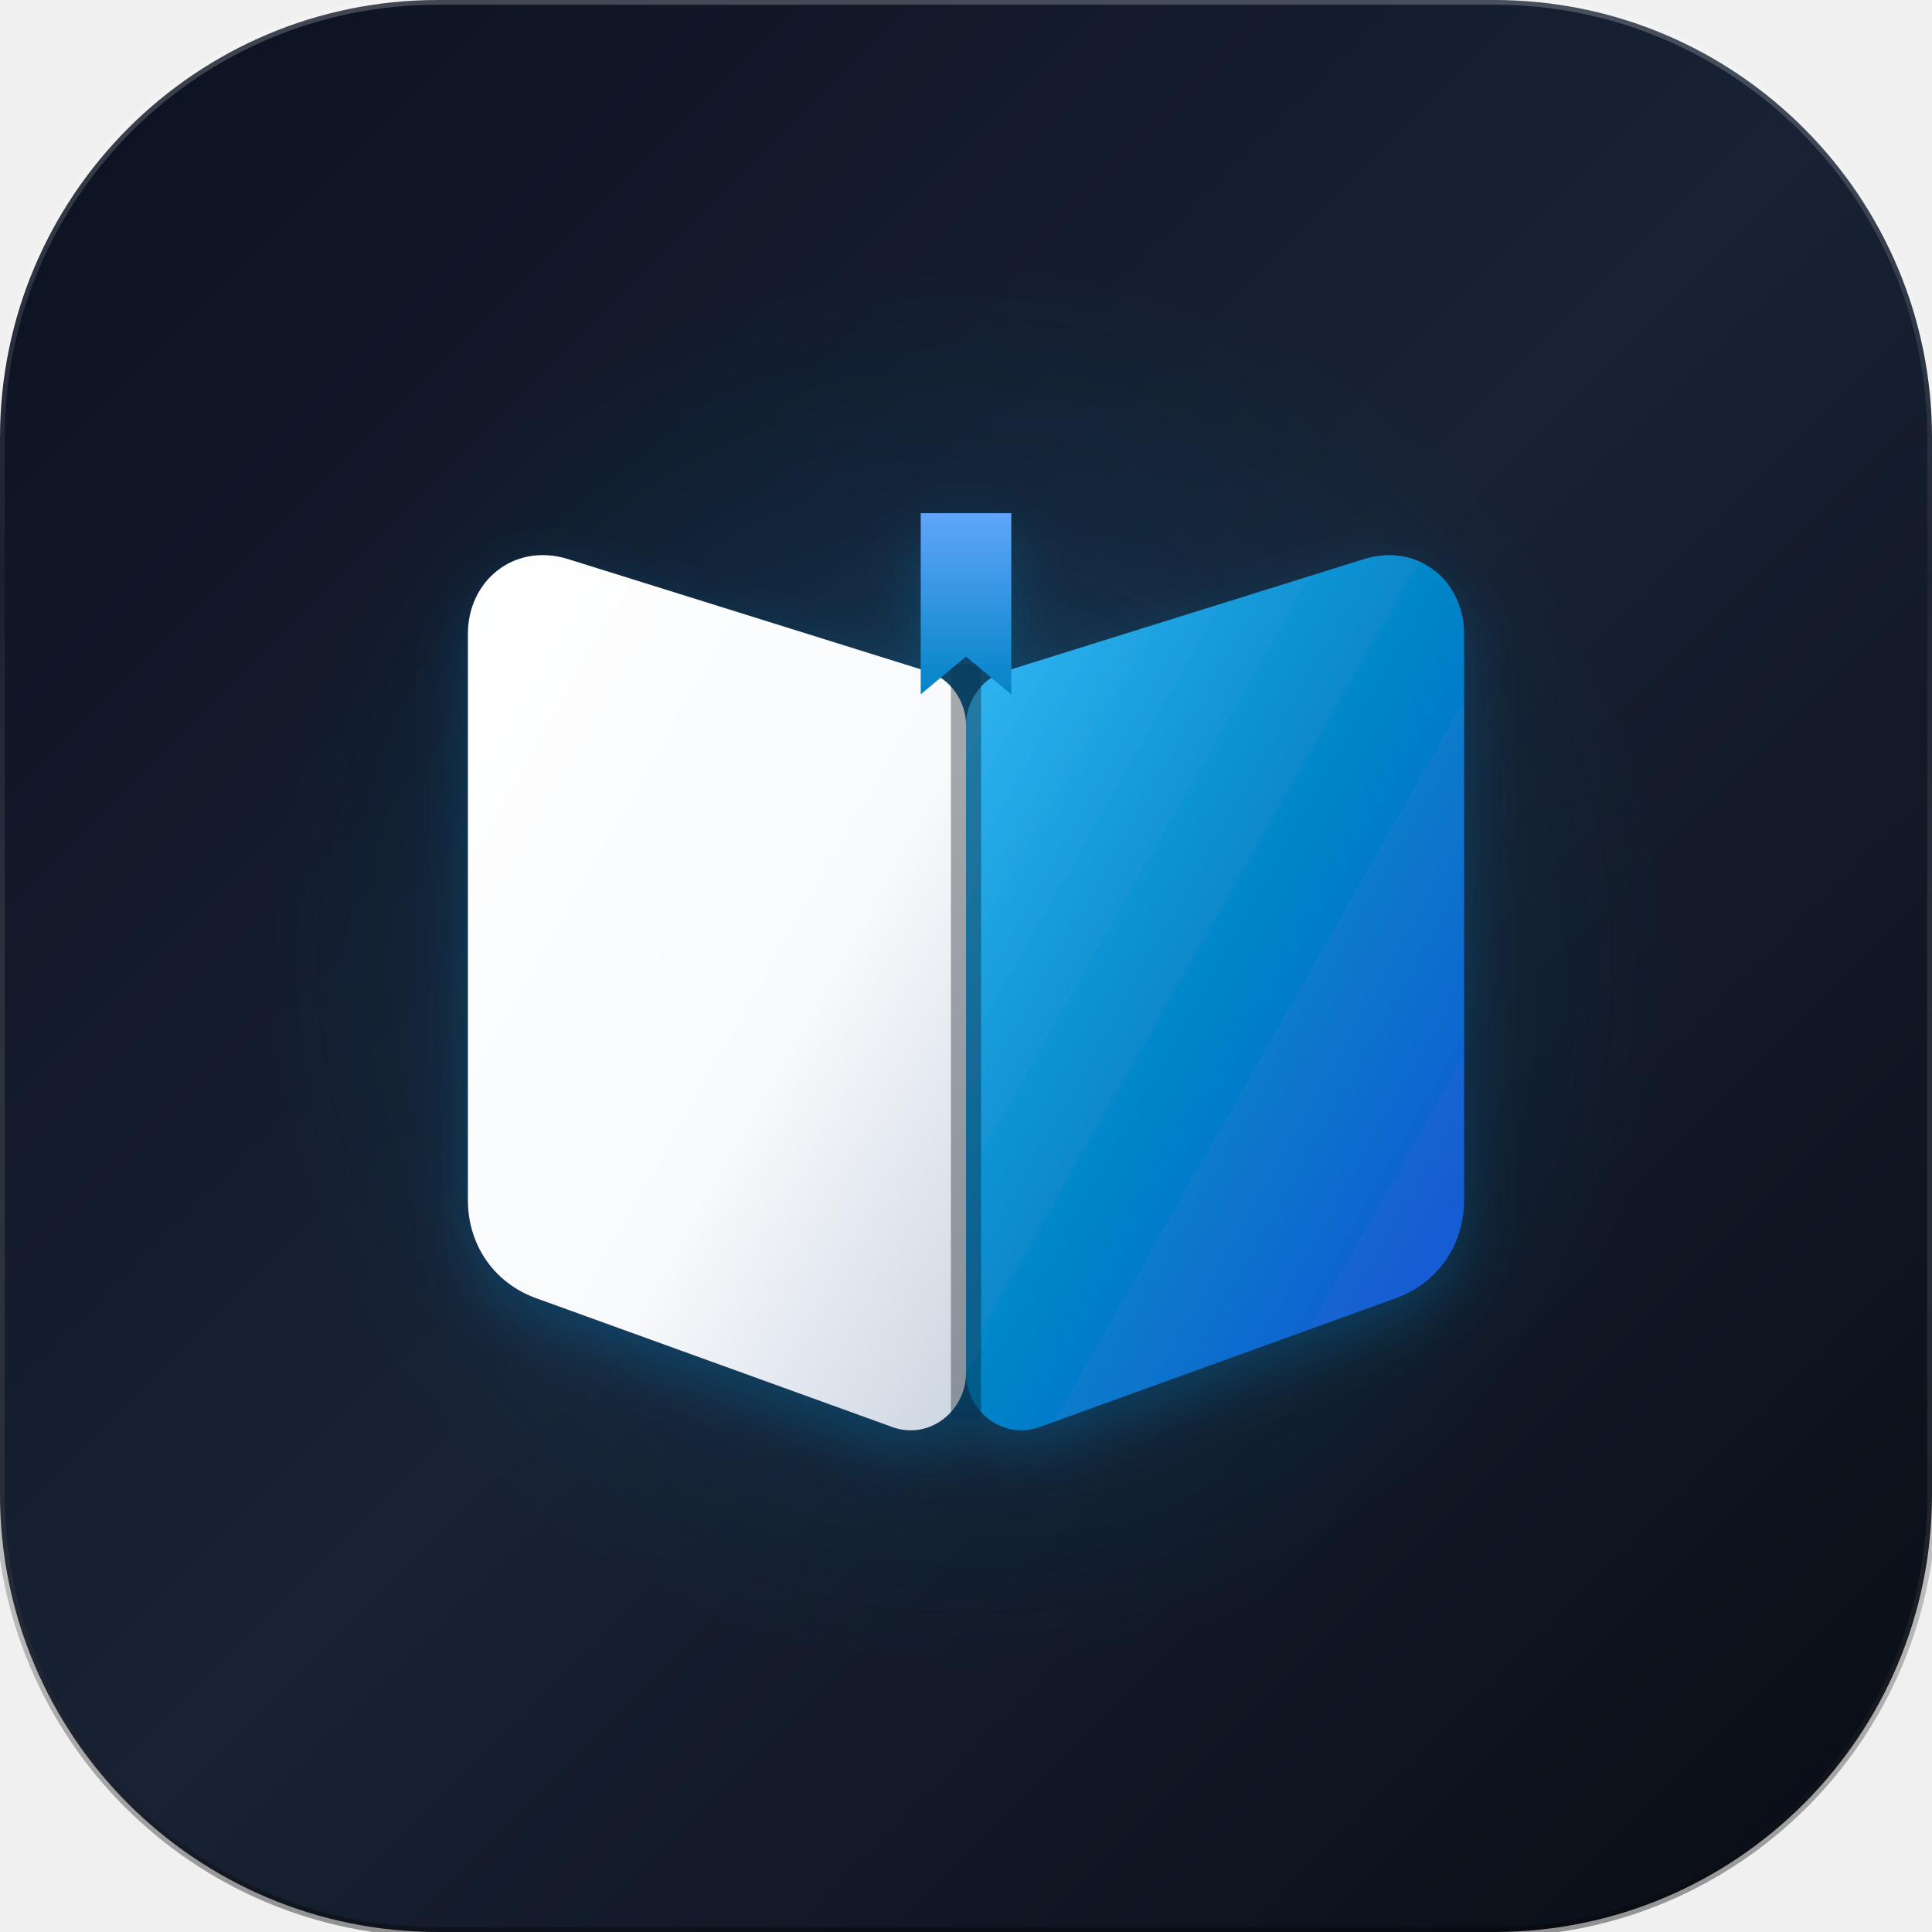
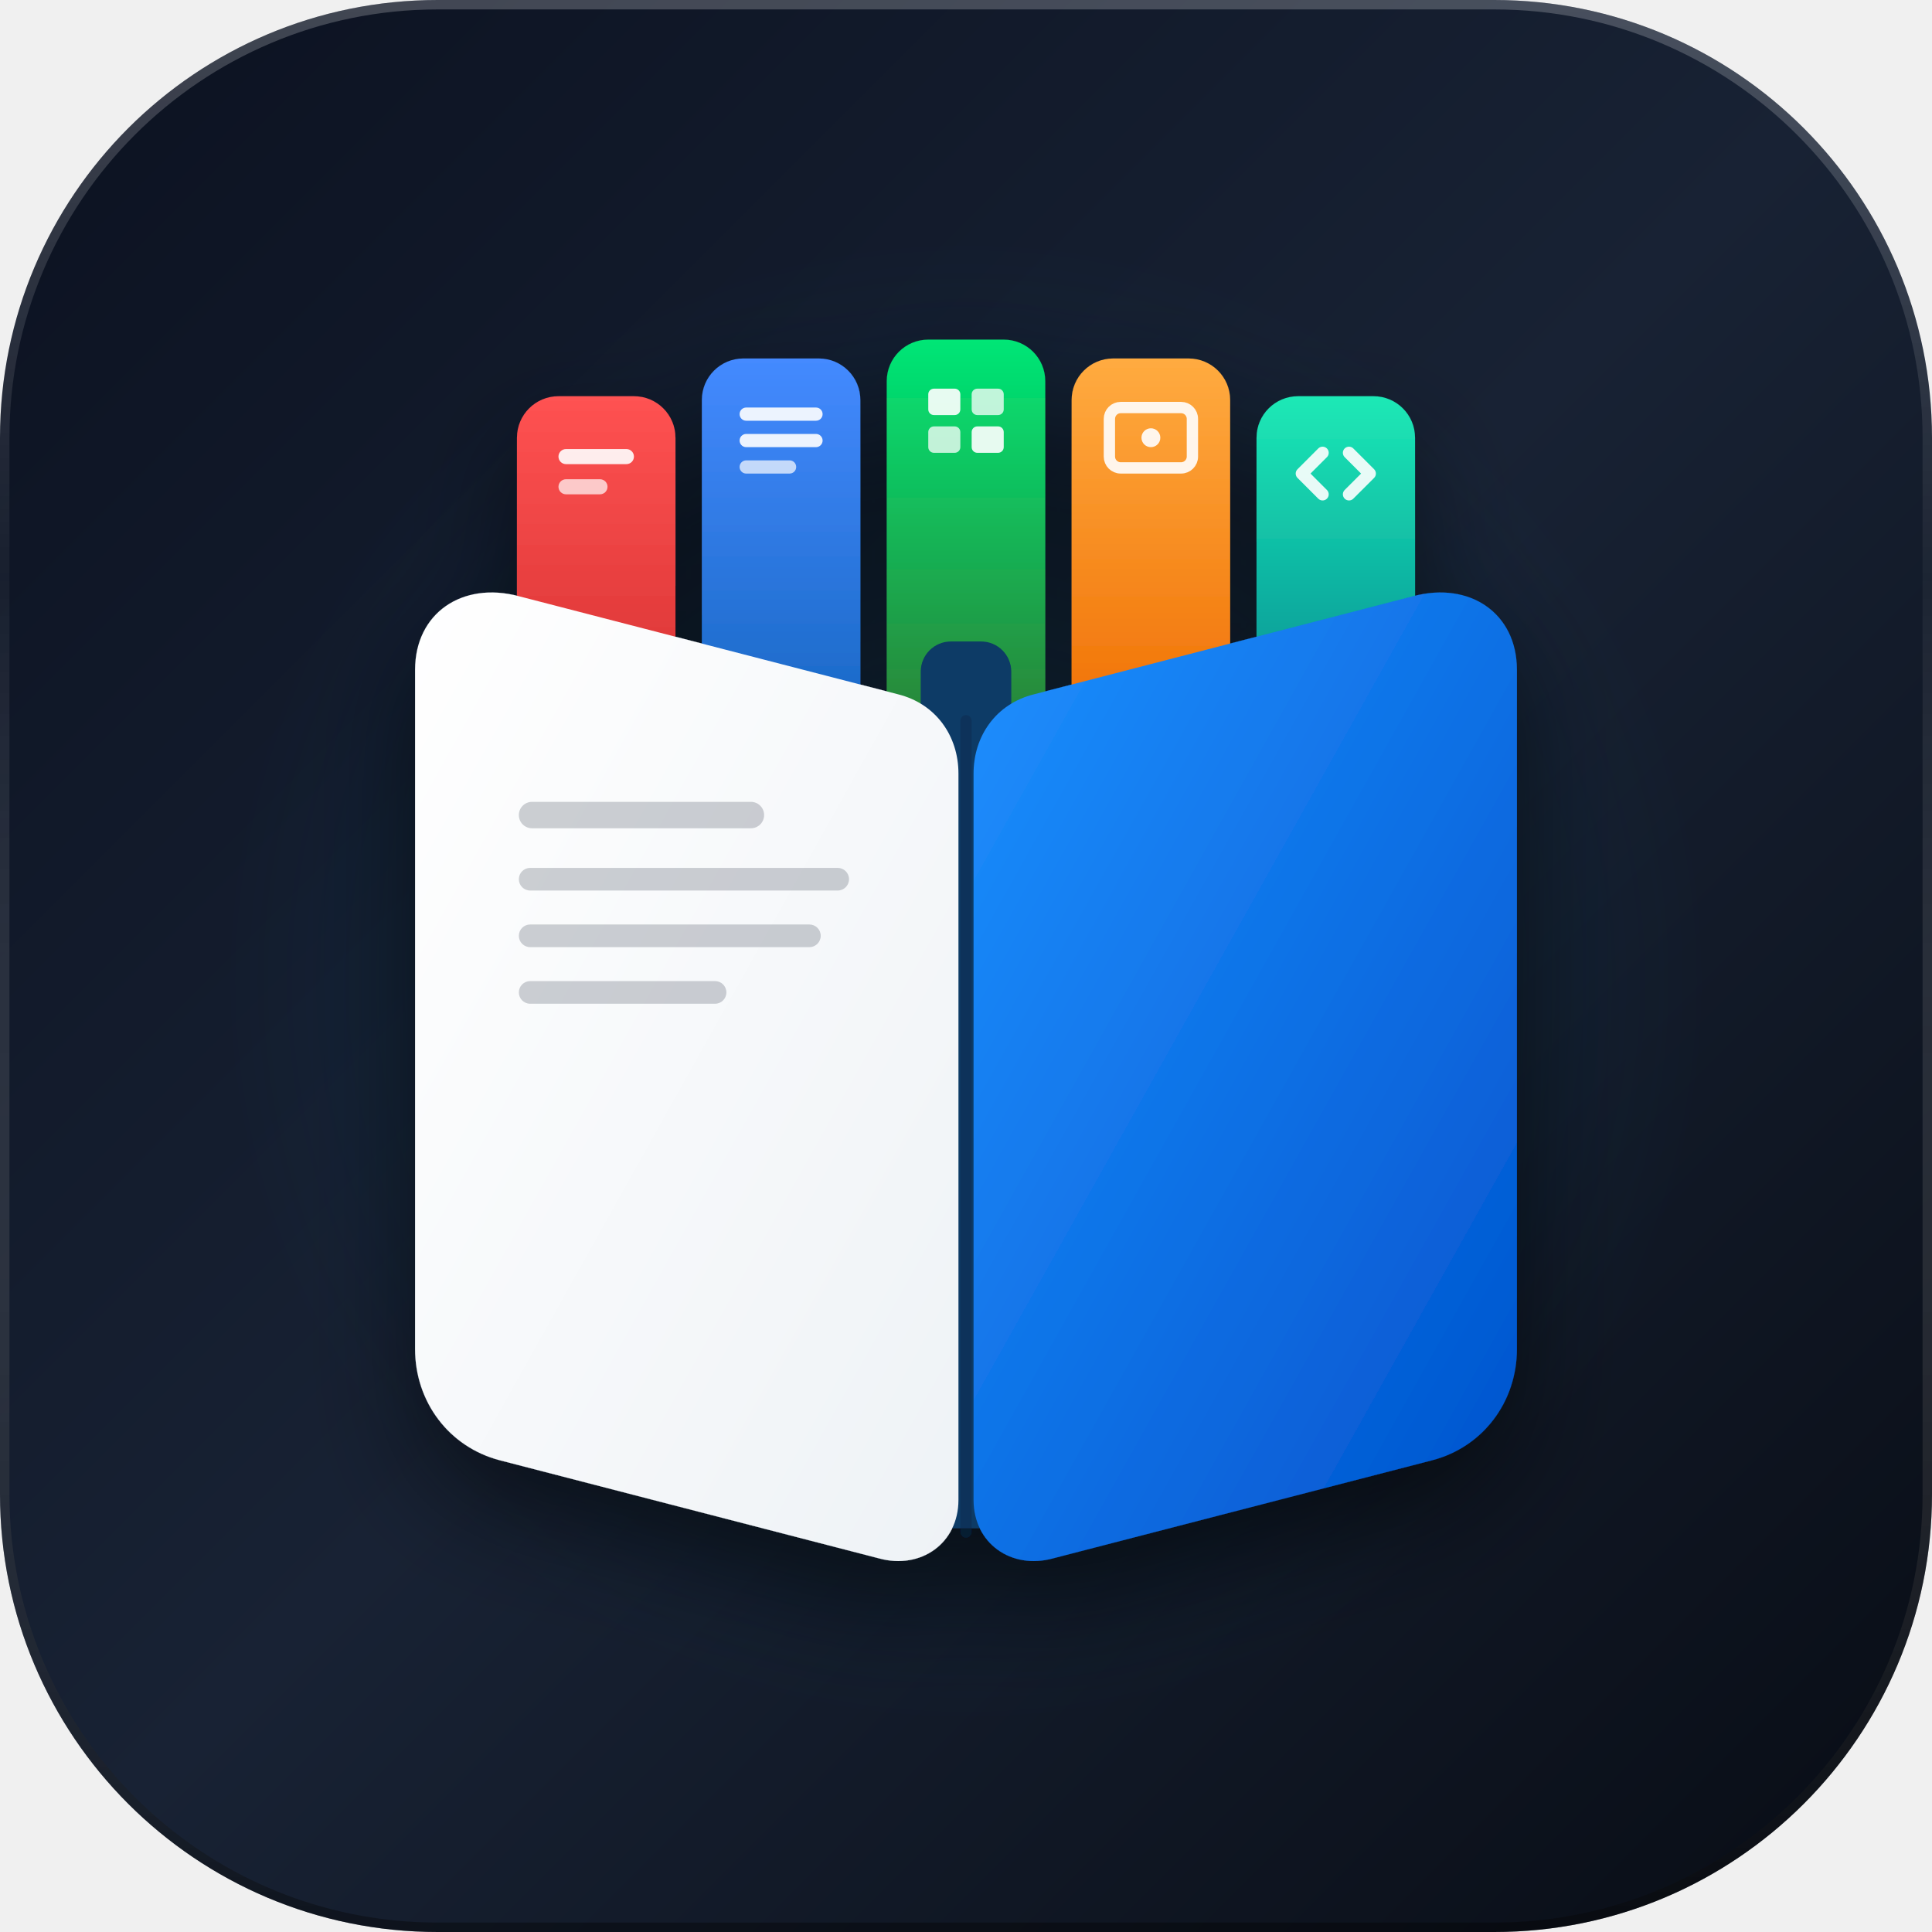
- <svg xmlns="http://www.w3.org/2000/svg" viewBox="0 0 512 512" width="512" height="512">
+ <svg xmlns="http://www.w3.org/2000/svg" viewBox="0 0 1024 1024" width="1024" height="1024">
  <defs>
-     <linearGradient id="bgC" x1="0%" y1="0%" x2="100%" y2="100%">
-       <stop offset="0%" stop-color="#0b1120" />
+     <filter id="icon-shadow" x="-15%" y="-15%" width="130%" height="135%">
+       <feDropShadow dx="0" dy="24" stdDeviation="28" flood-color="#000000" flood-opacity="0.55" />
+     </filter>
+     <filter id="spine-shadow" x="-10%" y="-10%" width="120%" height="120%">
+       <feDropShadow dx="0" dy="6" stdDeviation="10" flood-color="#000000" flood-opacity="0.12" />
+     </filter>
+     <linearGradient id="left-page-grad" x1="0%" y1="0%" x2="100%" y2="100%">
+       <stop offset="0%" stop-color="#FFFFFF" />
+       <stop offset="100%" stop-color="#EEF2F6" />
+     </linearGradient>
+     <linearGradient id="right-page-grad" x1="0%" y1="0%" x2="100%" y2="100%">
+       <stop offset="0%" stop-color="#1E90FF" />
+       <stop offset="100%" stop-color="#0052CC" />
+     </linearGradient>
+     <linearGradient id="tab-pdf" x1="0%" y1="0%" x2="0%" y2="100%">
+       <stop offset="0%" stop-color="#FF5252" />
+       <stop offset="100%" stop-color="#D32F2F" />
+     </linearGradient>
+     <linearGradient id="tab-word" x1="0%" y1="0%" x2="0%" y2="100%">
+       <stop offset="0%" stop-color="#448AFF" />
+       <stop offset="100%" stop-color="#1565C0" />
+     </linearGradient>
+     <linearGradient id="tab-excel" x1="0%" y1="0%" x2="0%" y2="100%">
+       <stop offset="0%" stop-color="#00E676" />
+       <stop offset="100%" stop-color="#2E7D32" />
+     </linearGradient>
+     <linearGradient id="tab-ppt" x1="0%" y1="0%" x2="0%" y2="100%">
+       <stop offset="0%" stop-color="#FFAB40" />
+       <stop offset="100%" stop-color="#EF6C00" />
+     </linearGradient>
+     <linearGradient id="tab-md" x1="0%" y1="0%" x2="0%" y2="100%">
+       <stop offset="0%" stop-color="#1DE9B6" />
+       <stop offset="100%" stop-color="#00838F" />
+     </linearGradient>
+     <linearGradient id="bg" x1="0%" y1="0%" x2="100%" y2="100%">
+       <stop offset="0%" stop-color="#0B1120" />
      <stop offset="50%" stop-color="#182234" />
-       <stop offset="100%" stop-color="#080c14" />
+       <stop offset="100%" stop-color="#080C14" />
    </linearGradient>
-     <linearGradient id="rimC" x1="0%" y1="0%" x2="0%" y2="100%">
-       <stop offset="0%" stop-color="#ffffff" stop-opacity="0.22" />
-       <stop offset="30%" stop-color="#ffffff" stop-opacity="0.04" />
+     <linearGradient id="rim" x1="0%" y1="0%" x2="0%" y2="100%">
+       <stop offset="0%" stop-color="#FFFFFF" stop-opacity="0.22" />
+       <stop offset="30%" stop-color="#FFFFFF" stop-opacity="0.04" />
      <stop offset="100%" stop-color="#000000" stop-opacity="0.4" />
    </linearGradient>
-     <linearGradient id="wingLeftC" x1="0%" y1="0%" x2="100%" y2="100%">
-       <stop offset="0%" stop-color="#ffffff" />
-       <stop offset="60%" stop-color="#f8fafc" />
-       <stop offset="100%" stop-color="#cbd5e1" />
-     </linearGradient>
-     <linearGradient id="wingRightC" x1="0%" y1="0%" x2="100%" y2="100%">
-       <stop offset="0%" stop-color="#38bdf8" />
-       <stop offset="50%" stop-color="#0284c7" />
-       <stop offset="100%" stop-color="#1d4ed8" />
-     </linearGradient>
-     <linearGradient id="spineC" x1="0%" y1="0%" x2="0%" y2="100%">
-       <stop offset="0%" stop-color="#60a5fa" />
-       <stop offset="100%" stop-color="#0284c7" />
-     </linearGradient>
-     <radialGradient id="glowC" cx="50%" cy="50%" r="50%">
-       <stop offset="0%" stop-color="#38bdf8" stop-opacity="0.32" />
-       <stop offset="65%" stop-color="#0284c7" stop-opacity="0.08" />
-       <stop offset="100%" stop-color="#0284c7" stop-opacity="0" />
+     <radialGradient id="glow" cx="50%" cy="50%" r="50%">
+       <stop offset="0%" stop-color="#38BDF8" stop-opacity="0.2" />
+       <stop offset="65%" stop-color="#0284C7" stop-opacity="0.07" />
+       <stop offset="100%" stop-color="#0284C7" stop-opacity="0" />
    </radialGradient>
-     <filter id="shadowC" x="-20%" y="-20%" width="140%" height="150%">
-       <feDropShadow dx="0" dy="20" stdDeviation="18" flood-color="#000000" flood-opacity="0.65" />
-       <feDropShadow dx="0" dy="6" stdDeviation="8" flood-color="#0284c7" flood-opacity="0.3" />
-     </filter>
  </defs>
-   <rect width="512" height="512" rx="116" fill="url(#bgC)" />
-   <rect width="512" height="512" rx="116" fill="none" stroke="url(#rimC)" stroke-width="2.5" />
-   <circle cx="256" cy="256" r="185" fill="url(#glowC)" />
-   <g filter="url(#shadowC)">
-     <path d="M 124 168               C 124 154 136 144 150 148               L 246 178               C 252 180 256 186 256 192               L 256 364               C 256 374 246 382 236 378               L 142 344               C 131 340 124 330 124 318 Z" fill="url(#wingLeftC)" />
-     <path d="M 388 168               C 388 154 376 144 362 148               L 266 178               C 260 180 256 186 256 192               L 256 364               C 256 374 266 382 276 378               L 370 344               C 381 340 388 330 388 318 Z" fill="url(#wingRightC)" />
-     <path d="M 252 176 L 260 176 L 260 376 L 252 376 Z" fill="#090d16" opacity="0.35" />
-     <path d="M 244 136 L 268 136 L 268 184 L 256 174 L 244 184 Z" fill="url(#spineC)" />
+   <rect width="1024" height="1024" rx="232" fill="url(#bg)" />
+   <rect x="2.5" y="2.5" width="1019" height="1019" rx="229.5" fill="none" stroke="url(#rim)" stroke-width="5" />
+   <circle cx="512" cy="520" r="400" fill="url(#glow)" />
+   <g filter="url(#icon-shadow)">
+     <g transform="translate(274, 210)">
+       <rect x="0" y="0" width="84" height="190" rx="22" fill="url(#tab-pdf)" />
+       <rect x="22" y="28" width="40" height="8" rx="4" fill="#FFFFFF" opacity="0.9" />
+       <rect x="22" y="44" width="26" height="8" rx="4" fill="#FFFFFF" opacity="0.7" />
+     </g>
+     <g transform="translate(372, 190)">
+       <rect x="0" y="0" width="84" height="210" rx="22" fill="url(#tab-word)" />
+       <rect x="20" y="26" width="44" height="7" rx="3.5" fill="#FFFFFF" opacity="0.9" />
+       <rect x="20" y="40" width="44" height="7" rx="3.5" fill="#FFFFFF" opacity="0.9" />
+       <rect x="20" y="54" width="30" height="7" rx="3.5" fill="#FFFFFF" opacity="0.7" />
+     </g>
+     <g transform="translate(470, 180)">
+       <rect x="0" y="0" width="84" height="220" rx="22" fill="url(#tab-excel)" />
+       <rect x="22" y="26" width="17" height="14" rx="3" fill="#FFFFFF" opacity="0.9" />
+       <rect x="45" y="26" width="17" height="14" rx="3" fill="#FFFFFF" opacity="0.75" />
+       <rect x="22" y="46" width="17" height="14" rx="3" fill="#FFFFFF" opacity="0.75" />
+       <rect x="45" y="46" width="17" height="14" rx="3" fill="#FFFFFF" opacity="0.9" />
+     </g>
+     <g transform="translate(568, 190)">
+       <rect x="0" y="0" width="84" height="210" rx="22" fill="url(#tab-ppt)" />
+       <rect x="20" y="26" width="44" height="32" rx="6" fill="none" stroke="#FFFFFF" stroke-width="6" opacity="0.9" />
+       <circle cx="42" cy="42" r="5" fill="#FFFFFF" opacity="0.9" />
+     </g>
+     <g transform="translate(666, 210)">
+       <rect x="0" y="0" width="84" height="190" rx="22" fill="url(#tab-md)" />
+       <path d="M35 30 L24 41 L35 52 M49 30 L60 41 L49 52" fill="none" stroke="#FFFFFF" stroke-width="6.5" stroke-linecap="round" stroke-linejoin="round" opacity="0.9" />
+     </g>
+     <rect x="488" y="340" width="48" height="470" rx="16" fill="#0D3B66" />
+     <path d="M 220 355               C 220 325, 245 308, 275 316               L 476 368               C 496 373, 508 390, 508 410               L 508 795               C 508 818, 488 832, 466 826               L 265 774               C 238 767, 220 743, 220 715 Z" fill="url(#left-page-grad)" />
+     <g opacity="0.22" fill="#1E293B">
+       <rect x="275" y="425" width="130" height="14" rx="7" />
+       <rect x="275" y="460" width="175" height="12" rx="6" />
+       <rect x="275" y="490" width="160" height="12" rx="6" />
+       <rect x="275" y="520" width="110" height="12" rx="6" />
+     </g>
+     <path d="M 804 355               C 804 325, 779 308, 749 316               L 548 368               C 528 373, 516 390, 516 410               L 516 795               C 516 818, 536 832, 558 826               L 759 774               C 786 767, 804 743, 804 715 Z" fill="url(#right-page-grad)" />
+     <line x1="512" y1="382" x2="512" y2="812" stroke="#082544" stroke-width="6" stroke-linecap="round" opacity="0.35" />
  </g>
</svg>
